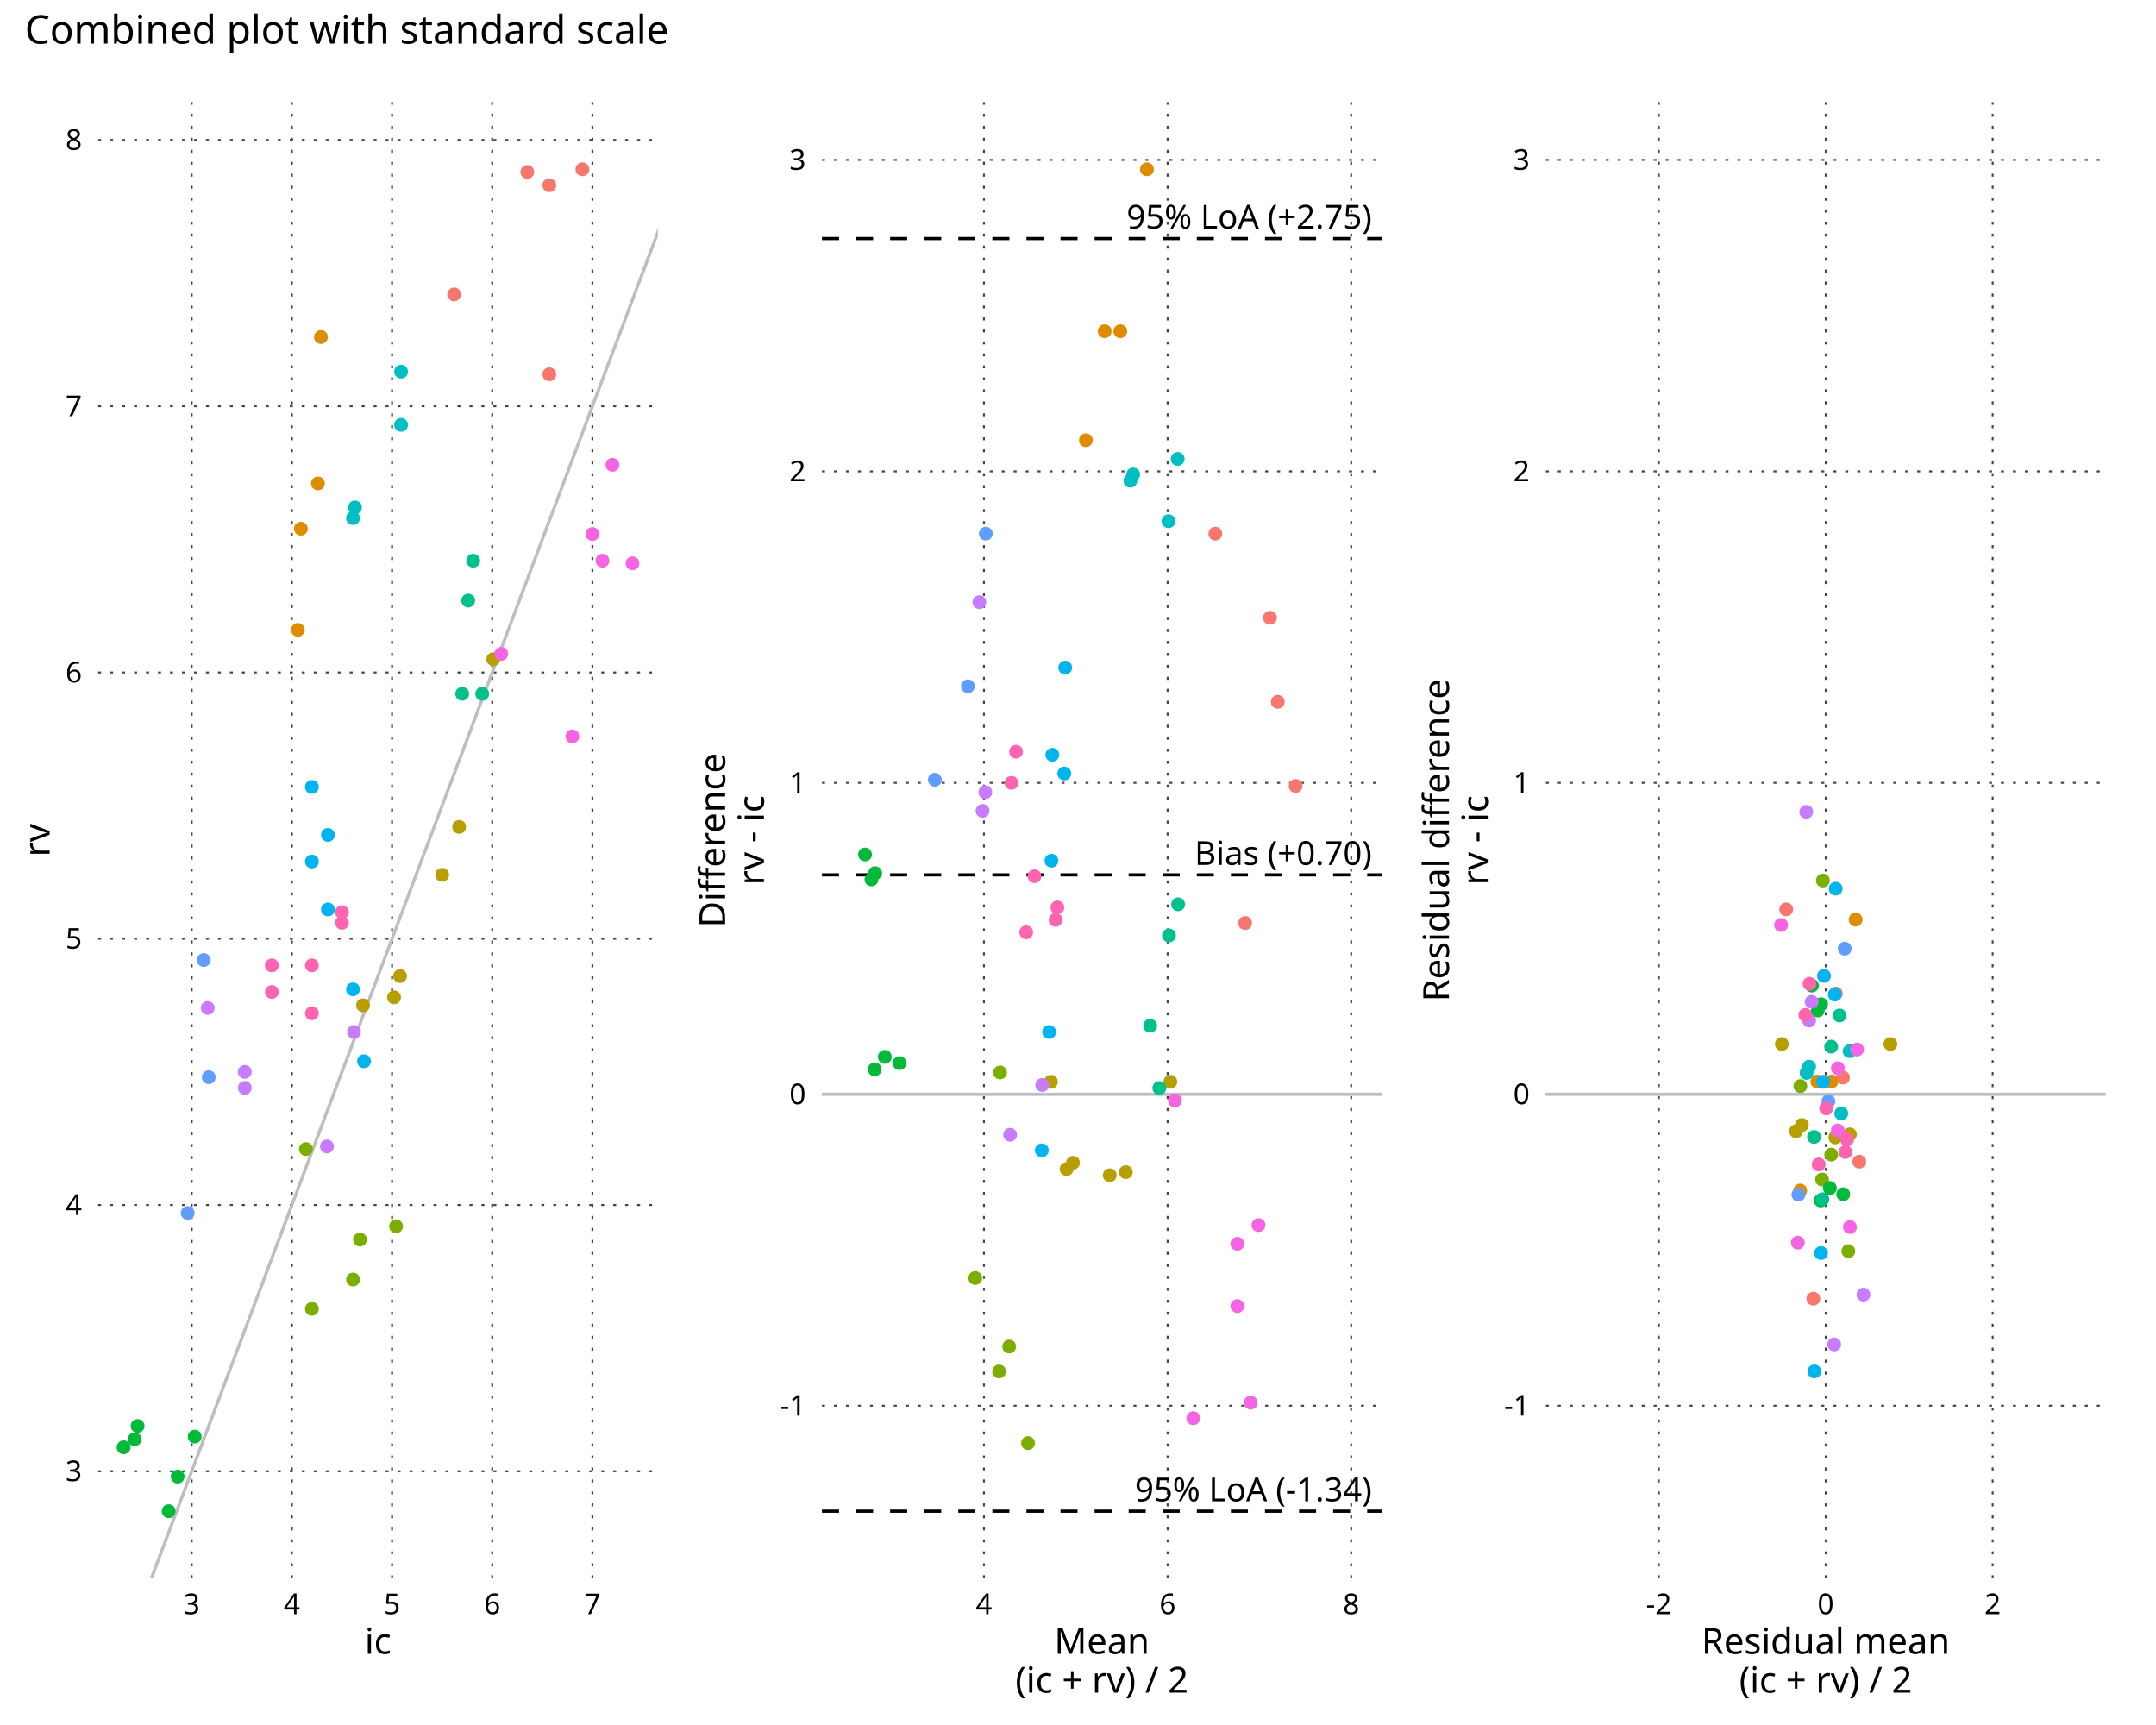
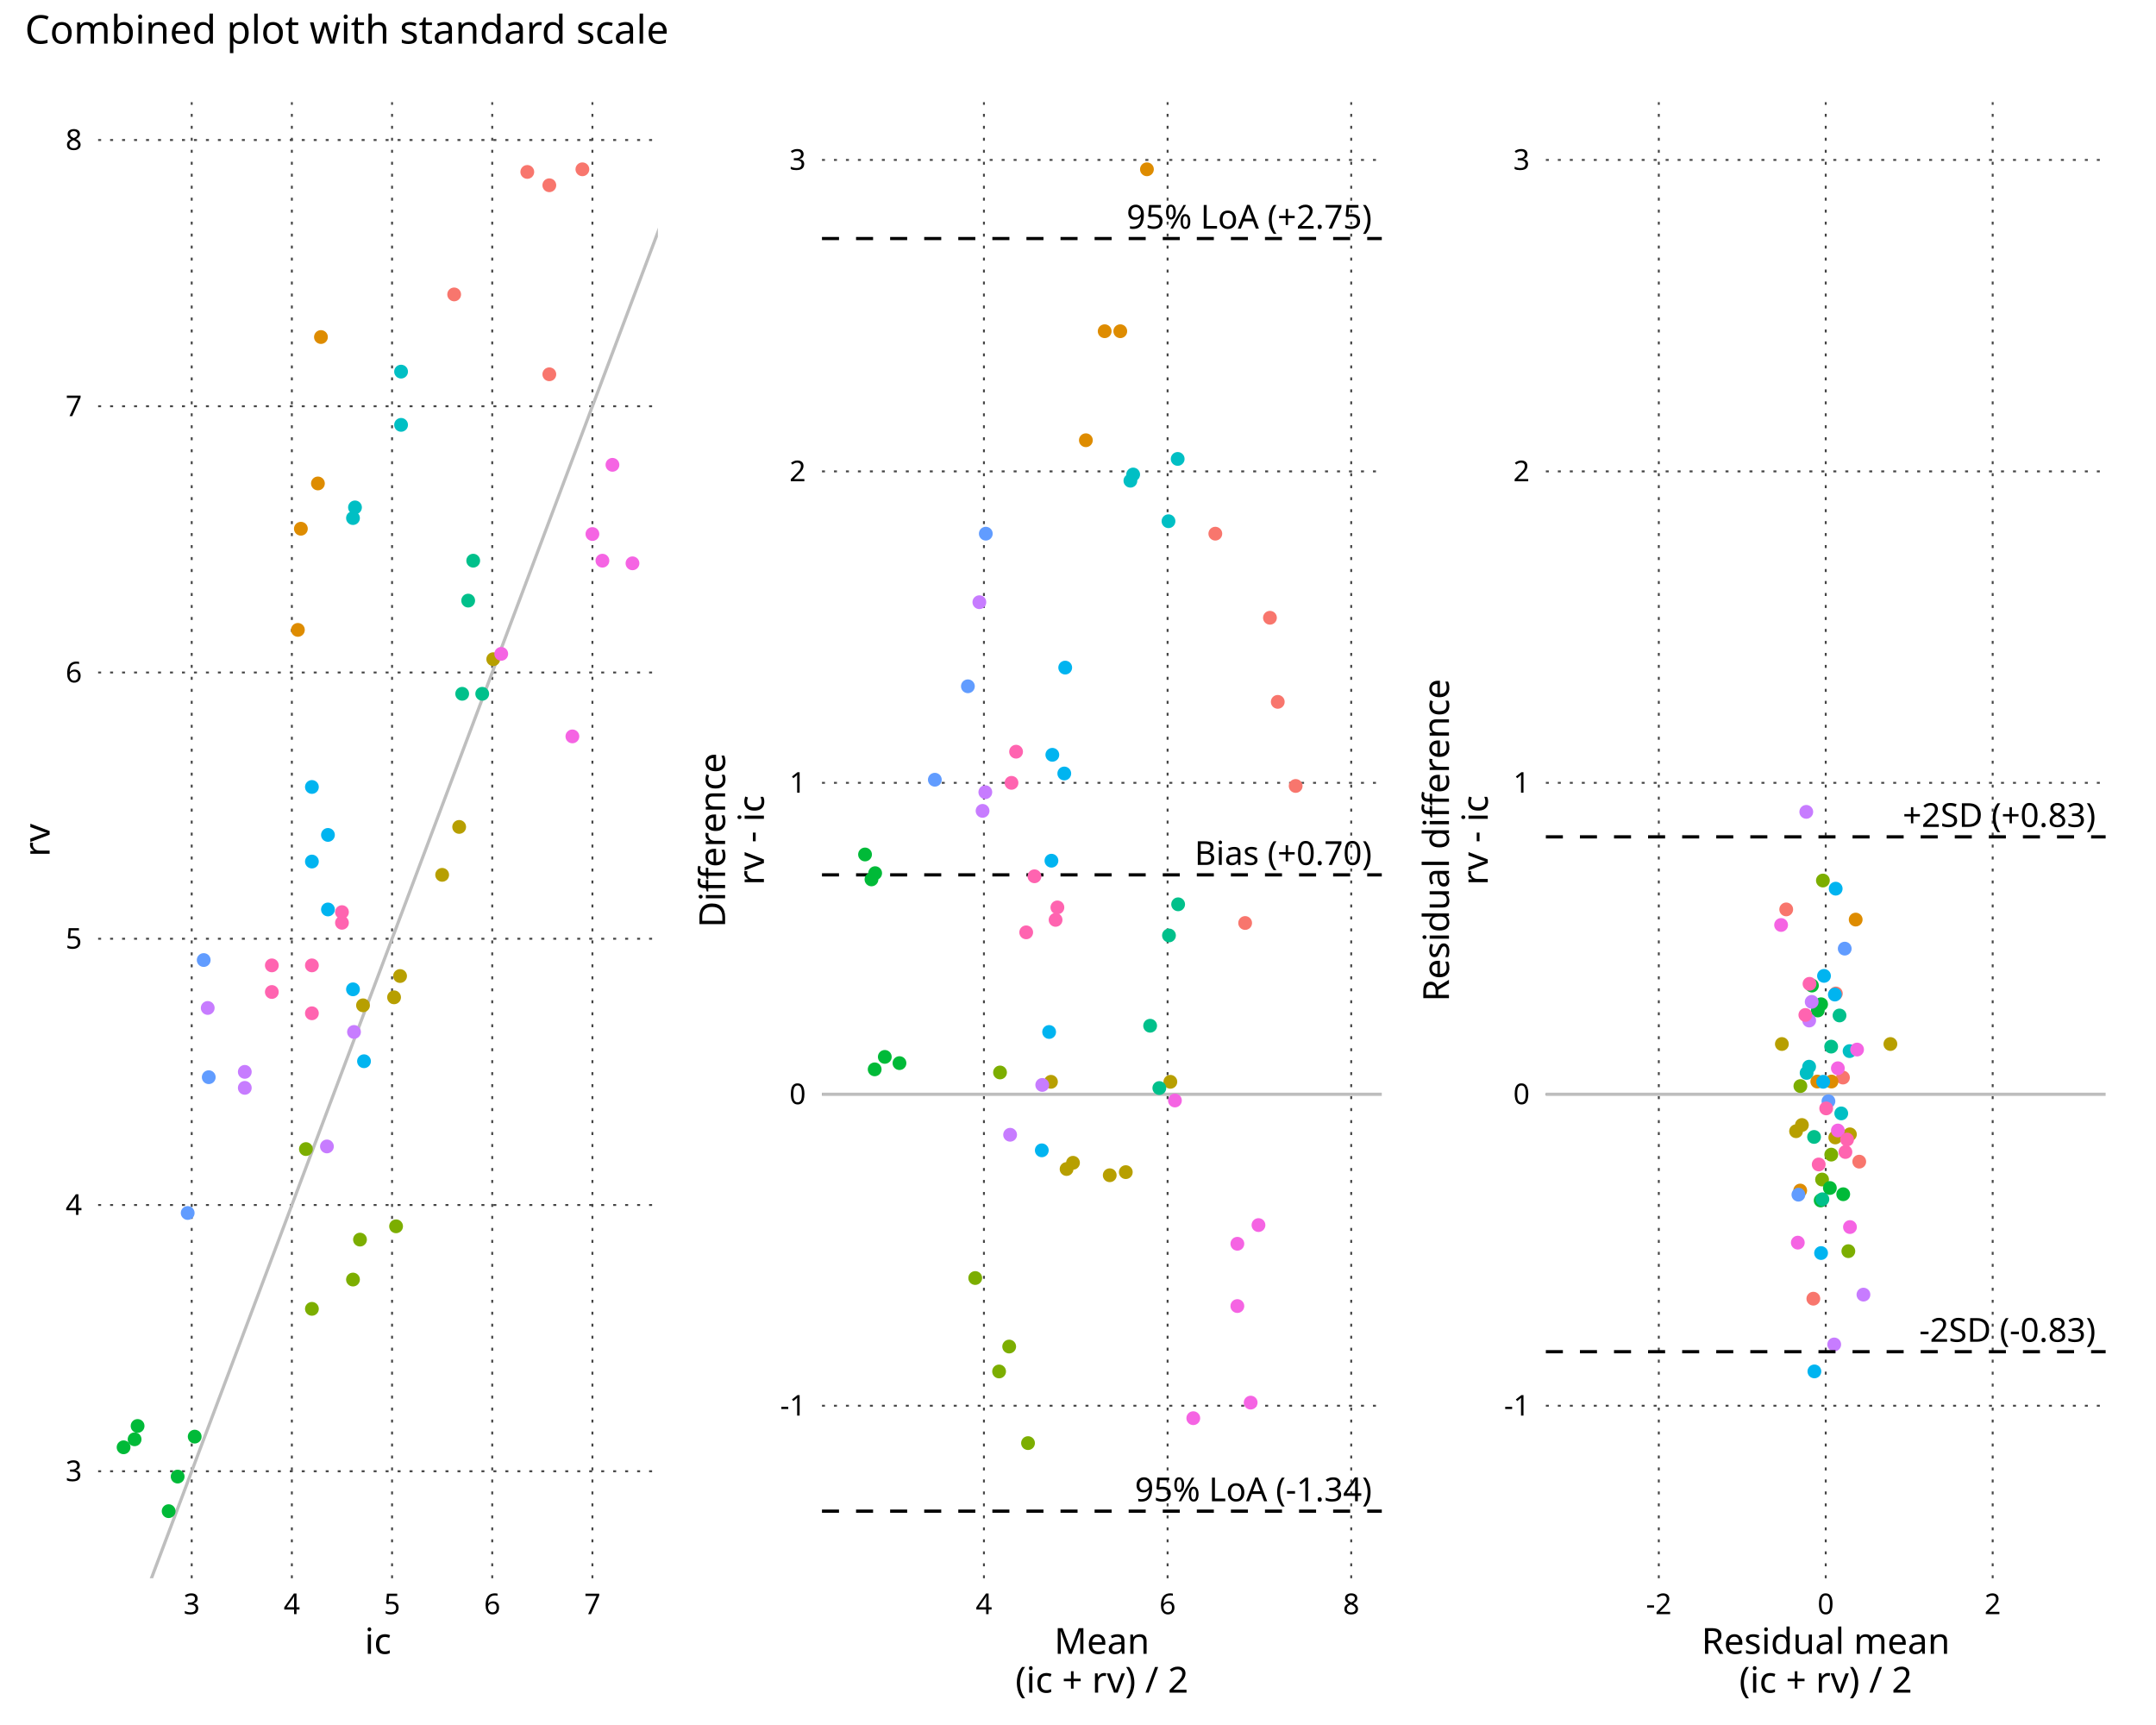
<svg xmlns="http://www.w3.org/2000/svg" class="svglite" data-engine-version="2.0" width="720.00pt" height="576.00pt" viewBox="0 0 720.00 576.00">
  <defs>
    <style type="text/css">
    .svglite line, .svglite polyline, .svglite polygon, .svglite path, .svglite rect, .svglite circle {
      fill: none;
      stroke: #000000;
      stroke-linecap: round;
      stroke-linejoin: round;
      stroke-miterlimit: 10.00;
    }
  </style>
  </defs>
  <rect width="100%" height="100%" style="stroke: none; fill: #FFFFFF;" />
  <defs>
    <clipPath id="cpMC4wMHw3MjAuMDB8MC4wMHw1NzYuMDA=">
      <rect x="0.00" y="0.00" width="720.00" height="576.00" />
    </clipPath>
  </defs>
  <g clip-path="url(#cpMC4wMHw3MjAuMDB8MC4wMHw1NzYuMDA=)">
    <rect x="0.00" y="0.00" width="720.00" height="576.00" style="stroke-width: 1.07; stroke: #FFFFFF; fill: #FFFFFF;" />
  </g>
  <defs>
    <clipPath id="cpMzIuNzd8NzAzLjE4fDM0LjEyfDUyNy4wMQ==">
      <rect x="32.77" y="34.12" width="670.41" height="492.89" />
    </clipPath>
  </defs>
  <g clip-path="url(#cpMzIuNzd8NzAzLjE4fDM0LjEyfDUyNy4wMQ==)">
</g>
  <g clip-path="url(#cpMC4wMHw3MjAuMDB8MC4wMHw1NzYuMDA=)">
</g>
  <defs>
    <clipPath id="cpNS40OHwyMzEuMDZ8MjIuNzh8NTcwLjUy">
      <rect x="5.48" y="22.78" width="225.58" height="547.74" />
    </clipPath>
  </defs>
  <g clip-path="url(#cpNS40OHwyMzEuMDZ8MjIuNzh8NTcwLjUy)">
</g>
  <g clip-path="url(#cpMC4wMHw3MjAuMDB8MC4wMHw1NzYuMDA=)">
</g>
  <defs>
    <clipPath id="cpMjMxLjA2fDQ3Mi43OXwyMi43OHw1NzAuNTI=">
      <rect x="231.06" y="22.78" width="241.73" height="547.74" />
    </clipPath>
  </defs>
  <g clip-path="url(#cpMjMxLjA2fDQ3Mi43OXwyMi43OHw1NzAuNTI=)">
</g>
  <g clip-path="url(#cpMC4wMHw3MjAuMDB8MC4wMHw1NzYuMDA=)">
</g>
  <defs>
    <clipPath id="cpNDcyLjc5fDcxNC41MnwyMi43OHw1NzAuNTI=">
      <rect x="472.79" y="22.78" width="241.73" height="547.74" />
    </clipPath>
  </defs>
  <g clip-path="url(#cpNDcyLjc5fDcxNC41MnwyMi43OHw1NzAuNTI=)">
</g>
  <g clip-path="url(#cpMC4wMHw3MjAuMDB8MC4wMHw1NzYuMDA=)">
</g>
  <defs>
    <clipPath id="cpMzIuNzd8MjE5LjcyfDM0LjEyfDUyNy4wMQ==">
      <rect x="32.77" y="34.12" width="186.94" height="492.89" />
    </clipPath>
  </defs>
  <g clip-path="url(#cpMzIuNzd8MjE5LjcyfDM0LjEyfDUyNy4wMQ==)">
    <polyline points="32.77,491.27 219.72,491.27 " style="stroke-width: 0.64; stroke: #454545; stroke-dasharray: 1.00,3.00; stroke-linecap: butt;" />
    <polyline points="32.77,402.36 219.72,402.36 " style="stroke-width: 0.64; stroke: #454545; stroke-dasharray: 1.00,3.00; stroke-linecap: butt;" />
    <polyline points="32.77,313.46 219.72,313.46 " style="stroke-width: 0.64; stroke: #454545; stroke-dasharray: 1.00,3.00; stroke-linecap: butt;" />
    <polyline points="32.77,224.56 219.72,224.56 " style="stroke-width: 0.64; stroke: #454545; stroke-dasharray: 1.00,3.00; stroke-linecap: butt;" />
    <polyline points="32.77,135.65 219.72,135.65 " style="stroke-width: 0.64; stroke: #454545; stroke-dasharray: 1.00,3.00; stroke-linecap: butt;" />
    <polyline points="32.77,46.75 219.72,46.75 " style="stroke-width: 0.64; stroke: #454545; stroke-dasharray: 1.00,3.00; stroke-linecap: butt;" />
    <polyline points="64.02,527.01 64.02,34.12 " style="stroke-width: 0.64; stroke: #454545; stroke-dasharray: 1.00,3.00; stroke-linecap: butt;" />
    <polyline points="97.47,527.01 97.47,34.12 " style="stroke-width: 0.64; stroke: #454545; stroke-dasharray: 1.00,3.00; stroke-linecap: butt;" />
    <polyline points="130.93,527.01 130.93,34.12 " style="stroke-width: 0.64; stroke: #454545; stroke-dasharray: 1.00,3.00; stroke-linecap: butt;" />
    <polyline points="164.38,527.01 164.38,34.12 " style="stroke-width: 0.64; stroke: #454545; stroke-dasharray: 1.00,3.00; stroke-linecap: butt;" />
    <polyline points="197.84,527.01 197.84,34.12 " style="stroke-width: 0.64; stroke: #454545; stroke-dasharray: 1.00,3.00; stroke-linecap: butt;" />
    <line x1="-154.17" y1="1071.10" x2="406.66" y2="-419.29" style="stroke-width: 1.07; stroke: #BEBEBE; stroke-linecap: butt;" />
    <circle cx="183.45" cy="61.86" r="1.95" style="stroke-width: 0.71; stroke: #F8766D; fill: #F8766D;" />
    <circle cx="151.67" cy="98.31" r="1.95" style="stroke-width: 0.71; stroke: #F8766D; fill: #F8766D;" />
    <circle cx="194.49" cy="56.53" r="1.95" style="stroke-width: 0.71; stroke: #F8766D; fill: #F8766D;" />
    <circle cx="183.45" cy="124.98" r="1.95" style="stroke-width: 0.71; stroke: #F8766D; fill: #F8766D;" />
    <circle cx="176.09" cy="57.41" r="1.95" style="stroke-width: 0.71; stroke: #F8766D; fill: #F8766D;" />
    <circle cx="99.48" cy="210.33" r="1.95" style="stroke-width: 0.71; stroke: #DE8C00; fill: #DE8C00;" />
    <circle cx="107.18" cy="112.54" r="1.95" style="stroke-width: 0.71; stroke: #DE8C00; fill: #DE8C00;" />
    <circle cx="106.17" cy="161.43" r="1.95" style="stroke-width: 0.71; stroke: #DE8C00; fill: #DE8C00;" />
    <circle cx="100.48" cy="176.55" r="1.95" style="stroke-width: 0.71; stroke: #DE8C00; fill: #DE8C00;" />
    <circle cx="121.23" cy="335.69" r="1.95" style="stroke-width: 0.71; stroke: #B79F00; fill: #B79F00;" />
    <circle cx="147.66" cy="292.12" r="1.95" style="stroke-width: 0.71; stroke: #B79F00; fill: #B79F00;" />
    <circle cx="133.60" cy="325.91" r="1.95" style="stroke-width: 0.71; stroke: #B79F00; fill: #B79F00;" />
    <circle cx="131.60" cy="333.02" r="1.95" style="stroke-width: 0.71; stroke: #B79F00; fill: #B79F00;" />
    <circle cx="164.72" cy="220.11" r="1.95" style="stroke-width: 0.71; stroke: #B79F00; fill: #B79F00;" />
    <circle cx="153.34" cy="276.12" r="1.95" style="stroke-width: 0.71; stroke: #B79F00; fill: #B79F00;" />
    <circle cx="102.16" cy="383.69" r="1.95" style="stroke-width: 0.71; stroke: #7CAE00; fill: #7CAE00;" />
    <circle cx="104.16" cy="437.04" r="1.95" style="stroke-width: 0.71; stroke: #7CAE00; fill: #7CAE00;" />
    <circle cx="117.88" cy="427.26" r="1.95" style="stroke-width: 0.71; stroke: #7CAE00; fill: #7CAE00;" />
    <circle cx="120.22" cy="413.92" r="1.95" style="stroke-width: 0.71; stroke: #7CAE00; fill: #7CAE00;" />
    <circle cx="132.27" cy="409.48" r="1.95" style="stroke-width: 0.71; stroke: #7CAE00; fill: #7CAE00;" />
    <circle cx="65.02" cy="479.71" r="1.95" style="stroke-width: 0.71; stroke: #00BA38; fill: #00BA38;" />
    <circle cx="59.33" cy="493.05" r="1.95" style="stroke-width: 0.71; stroke: #00BA38; fill: #00BA38;" />
    <circle cx="56.32" cy="504.60" r="1.95" style="stroke-width: 0.71; stroke: #00BA38; fill: #00BA38;" />
    <circle cx="45.95" cy="476.15" r="1.95" style="stroke-width: 0.71; stroke: #00BA38; fill: #00BA38;" />
    <circle cx="41.27" cy="483.27" r="1.95" style="stroke-width: 0.71; stroke: #00BA38; fill: #00BA38;" />
    <circle cx="44.95" cy="480.60" r="1.95" style="stroke-width: 0.71; stroke: #00BA38; fill: #00BA38;" />
    <circle cx="161.04" cy="231.67" r="1.95" style="stroke-width: 0.71; stroke: #00C08B; fill: #00C08B;" />
    <circle cx="158.03" cy="187.22" r="1.95" style="stroke-width: 0.71; stroke: #00C08B; fill: #00C08B;" />
    <circle cx="154.35" cy="231.67" r="1.95" style="stroke-width: 0.71; stroke: #00C08B; fill: #00C08B;" />
    <circle cx="156.35" cy="200.55" r="1.95" style="stroke-width: 0.71; stroke: #00C08B; fill: #00C08B;" />
    <circle cx="133.94" cy="124.09" r="1.95" style="stroke-width: 0.71; stroke: #00BFC4; fill: #00BFC4;" />
    <circle cx="118.55" cy="169.43" r="1.95" style="stroke-width: 0.71; stroke: #00BFC4; fill: #00BFC4;" />
    <circle cx="117.88" cy="172.99" r="1.95" style="stroke-width: 0.71; stroke: #00BFC4; fill: #00BFC4;" />
    <circle cx="133.94" cy="141.87" r="1.95" style="stroke-width: 0.71; stroke: #00BFC4; fill: #00BFC4;" />
    <circle cx="121.56" cy="354.36" r="1.95" style="stroke-width: 0.71; stroke: #00B4F0; fill: #00B4F0;" />
    <circle cx="117.88" cy="330.35" r="1.95" style="stroke-width: 0.71; stroke: #00B4F0; fill: #00B4F0;" />
    <circle cx="109.52" cy="303.68" r="1.95" style="stroke-width: 0.71; stroke: #00B4F0; fill: #00B4F0;" />
    <circle cx="104.16" cy="287.68" r="1.95" style="stroke-width: 0.71; stroke: #00B4F0; fill: #00B4F0;" />
    <circle cx="109.52" cy="278.79" r="1.95" style="stroke-width: 0.71; stroke: #00B4F0; fill: #00B4F0;" />
    <circle cx="104.16" cy="262.78" r="1.95" style="stroke-width: 0.71; stroke: #00B4F0; fill: #00B4F0;" />
    <circle cx="69.71" cy="359.69" r="1.95" style="stroke-width: 0.71; stroke: #619CFF; fill: #619CFF;" />
    <circle cx="68.03" cy="320.57" r="1.95" style="stroke-width: 0.71; stroke: #619CFF; fill: #619CFF;" />
    <circle cx="62.68" cy="405.03" r="1.95" style="stroke-width: 0.71; stroke: #619CFF; fill: #619CFF;" />
    <circle cx="109.18" cy="382.81" r="1.95" style="stroke-width: 0.71; stroke: #C77CFF; fill: #C77CFF;" />
    <circle cx="118.22" cy="344.58" r="1.95" style="stroke-width: 0.71; stroke: #C77CFF; fill: #C77CFF;" />
    <circle cx="69.37" cy="336.57" r="1.95" style="stroke-width: 0.71; stroke: #C77CFF; fill: #C77CFF;" />
    <circle cx="81.75" cy="363.25" r="1.95" style="stroke-width: 0.71; stroke: #C77CFF; fill: #C77CFF;" />
    <circle cx="81.75" cy="357.91" r="1.95" style="stroke-width: 0.71; stroke: #C77CFF; fill: #C77CFF;" />
    <circle cx="204.53" cy="155.21" r="1.95" style="stroke-width: 0.71; stroke: #F564E3; fill: #F564E3;" />
    <circle cx="167.39" cy="218.33" r="1.95" style="stroke-width: 0.71; stroke: #F564E3; fill: #F564E3;" />
    <circle cx="197.84" cy="178.32" r="1.95" style="stroke-width: 0.71; stroke: #F564E3; fill: #F564E3;" />
    <circle cx="201.18" cy="187.22" r="1.95" style="stroke-width: 0.71; stroke: #F564E3; fill: #F564E3;" />
    <circle cx="211.22" cy="188.10" r="1.95" style="stroke-width: 0.71; stroke: #F564E3; fill: #F564E3;" />
    <circle cx="191.15" cy="245.89" r="1.95" style="stroke-width: 0.71; stroke: #F564E3; fill: #F564E3;" />
    <circle cx="114.20" cy="308.13" r="1.95" style="stroke-width: 0.71; stroke: #FF64B0; fill: #FF64B0;" />
    <circle cx="104.16" cy="338.35" r="1.95" style="stroke-width: 0.71; stroke: #FF64B0; fill: #FF64B0;" />
    <circle cx="90.78" cy="322.35" r="1.95" style="stroke-width: 0.71; stroke: #FF64B0; fill: #FF64B0;" />
    <circle cx="90.78" cy="331.24" r="1.95" style="stroke-width: 0.71; stroke: #FF64B0; fill: #FF64B0;" />
    <circle cx="104.16" cy="322.35" r="1.95" style="stroke-width: 0.71; stroke: #FF64B0; fill: #FF64B0;" />
    <circle cx="114.20" cy="304.57" r="1.95" style="stroke-width: 0.71; stroke: #FF64B0; fill: #FF64B0;" />
  </g>
  <g clip-path="url(#cpMC4wMHw3MjAuMDB8MC4wMHw1NzYuMDA=)">
    <text x="27.39" y="494.57" text-anchor="end" style="font-size: 9.60px; font-family: sans;" textLength="5.34px" lengthAdjust="spacingAndGlyphs">3</text>
    <text x="27.39" y="405.67" text-anchor="end" style="font-size: 9.60px; font-family: sans;" textLength="5.34px" lengthAdjust="spacingAndGlyphs">4</text>
    <text x="27.39" y="316.76" text-anchor="end" style="font-size: 9.60px; font-family: sans;" textLength="5.34px" lengthAdjust="spacingAndGlyphs">5</text>
    <text x="27.39" y="227.86" text-anchor="end" style="font-size: 9.60px; font-family: sans;" textLength="5.34px" lengthAdjust="spacingAndGlyphs">6</text>
    <text x="27.39" y="138.95" text-anchor="end" style="font-size: 9.60px; font-family: sans;" textLength="5.34px" lengthAdjust="spacingAndGlyphs">7</text>
    <text x="27.39" y="50.05" text-anchor="end" style="font-size: 9.60px; font-family: sans;" textLength="5.34px" lengthAdjust="spacingAndGlyphs">8</text>
    <text x="64.02" y="538.99" text-anchor="middle" style="font-size: 9.60px; font-family: sans;" textLength="5.34px" lengthAdjust="spacingAndGlyphs">3</text>
    <text x="97.47" y="538.99" text-anchor="middle" style="font-size: 9.60px; font-family: sans;" textLength="5.34px" lengthAdjust="spacingAndGlyphs">4</text>
    <text x="130.93" y="538.99" text-anchor="middle" style="font-size: 9.60px; font-family: sans;" textLength="5.34px" lengthAdjust="spacingAndGlyphs">5</text>
    <text x="164.38" y="538.99" text-anchor="middle" style="font-size: 9.60px; font-family: sans;" textLength="5.34px" lengthAdjust="spacingAndGlyphs">6</text>
    <text x="197.84" y="538.99" text-anchor="middle" style="font-size: 9.60px; font-family: sans;" textLength="5.34px" lengthAdjust="spacingAndGlyphs">7</text>
    <text x="126.24" y="552.23" text-anchor="middle" style="font-size: 12.00px; font-family: sans;" textLength="8.67px" lengthAdjust="spacingAndGlyphs">ic</text>
    <text transform="translate(16.57,280.57) rotate(-90)" text-anchor="middle" style="font-size: 12.00px; font-family: sans;" textLength="10.00px" lengthAdjust="spacingAndGlyphs">rv</text>
    <polyline points="274.50,469.39 461.45,469.39 " style="stroke-width: 0.64; stroke: #454545; stroke-dasharray: 1.00,3.00; stroke-linecap: butt;" />
    <polyline points="274.50,365.39 461.45,365.39 " style="stroke-width: 0.64; stroke: #454545; stroke-dasharray: 1.00,3.00; stroke-linecap: butt;" />
    <polyline points="274.50,261.40 461.45,261.40 " style="stroke-width: 0.64; stroke: #454545; stroke-dasharray: 1.00,3.00; stroke-linecap: butt;" />
    <polyline points="274.50,157.40 461.45,157.40 " style="stroke-width: 0.64; stroke: #454545; stroke-dasharray: 1.00,3.00; stroke-linecap: butt;" />
    <polyline points="274.50,53.41 461.45,53.41 " style="stroke-width: 0.64; stroke: #454545; stroke-dasharray: 1.00,3.00; stroke-linecap: butt;" />
    <polyline points="328.59,527.01 328.59,34.12 " style="stroke-width: 0.64; stroke: #454545; stroke-dasharray: 1.00,3.00; stroke-linecap: butt;" />
    <polyline points="389.92,527.01 389.92,34.12 " style="stroke-width: 0.64; stroke: #454545; stroke-dasharray: 1.00,3.00; stroke-linecap: butt;" />
    <polyline points="451.24,527.01 451.24,34.12 " style="stroke-width: 0.64; stroke: #454545; stroke-dasharray: 1.00,3.00; stroke-linecap: butt;" />
    <line x1="274.50" y1="365.39" x2="461.45" y2="365.39" style="stroke-width: 1.07; stroke: #BEBEBE; stroke-linecap: butt;" />
    <line x1="274.50" y1="292.13" x2="461.45" y2="292.13" style="stroke-width: 1.07; stroke-dasharray: 5.69,5.69; stroke-linecap: butt;" />
    <line x1="274.50" y1="504.60" x2="461.45" y2="504.60" style="stroke-width: 1.07; stroke-dasharray: 5.69,5.69; stroke-linecap: butt;" />
    <line x1="274.50" y1="79.65" x2="461.45" y2="79.65" style="stroke-width: 1.07; stroke-dasharray: 5.69,5.69; stroke-linecap: butt;" />
    <polygon points="396.97,292.13 459.46,292.13 459.38,292.12 459.70,292.11 460.02,292.05 460.31,291.93 460.59,291.77 460.84,291.57 461.05,291.33 461.22,291.06 461.35,290.77 461.42,290.46 461.45,290.14 461.45,290.14 461.45,279.89 461.45,279.89 461.42,279.57 461.35,279.26 461.22,278.97 461.05,278.70 460.84,278.46 460.59,278.26 460.31,278.10 460.02,277.98 459.70,277.92 459.46,277.90 396.97,277.90 397.21,277.92 396.89,277.91 396.58,277.94 396.27,278.03 395.98,278.17 395.72,278.35 395.49,278.57 395.29,278.83 395.15,279.11 395.04,279.42 394.99,279.73 394.99,279.89 394.99,290.14 394.99,289.98 394.99,290.30 395.04,290.61 395.15,290.92 395.29,291.20 395.49,291.46 395.72,291.68 395.98,291.86 396.27,292.00 396.58,292.09 396.89,292.12 " style="stroke-width: nan; stroke: none; fill: none;" />
    <text x="458.14" y="288.81" text-anchor="end" style="font-size: 11.04px; font-family: sans;" textLength="59.84px" lengthAdjust="spacingAndGlyphs">Bias (+0.70)</text>
    <polygon points="376.42,504.60 459.46,504.60 459.38,504.60 459.70,504.59 460.02,504.53 460.31,504.41 460.59,504.25 460.84,504.05 461.05,503.81 461.22,503.54 461.35,503.25 461.42,502.94 461.45,502.62 461.45,502.62 461.45,492.37 461.45,492.37 461.42,492.05 461.35,491.74 461.22,491.45 461.05,491.18 460.84,490.94 460.59,490.73 460.31,490.57 460.02,490.46 459.70,490.40 459.46,490.38 376.42,490.38 376.66,490.40 376.34,490.38 376.02,490.42 375.71,490.51 375.43,490.65 375.16,490.83 374.93,491.05 374.74,491.31 374.59,491.59 374.49,491.89 374.44,492.21 374.43,492.37 374.43,502.62 374.44,502.46 374.44,502.78 374.49,503.09 374.59,503.40 374.74,503.68 374.93,503.93 375.16,504.16 375.43,504.34 375.71,504.47 376.02,504.56 376.34,504.60 " style="stroke-width: nan; stroke: none; fill: none;" />
    <text x="458.14" y="501.29" text-anchor="end" style="font-size: 11.04px; font-family: sans;" textLength="80.39px" lengthAdjust="spacingAndGlyphs">95% LoA (-1.34)</text>
    <polygon points="373.64,79.65 459.46,79.65 459.38,79.65 459.70,79.63 460.02,79.57 460.31,79.46 460.59,79.30 460.84,79.09 461.05,78.85 461.22,78.58 461.35,78.29 461.42,77.98 461.45,77.66 461.45,77.66 461.45,67.41 461.45,67.41 461.42,67.09 461.35,66.78 461.22,66.49 461.05,66.22 460.84,65.98 460.59,65.78 460.31,65.62 460.02,65.51 459.70,65.44 459.46,65.43 373.64,65.43 373.88,65.44 373.56,65.43 373.25,65.47 372.94,65.56 372.65,65.69 372.39,65.87 372.16,66.10 371.96,66.35 371.82,66.63 371.71,66.94 371.66,67.25 371.66,67.41 371.66,77.66 371.66,77.50 371.66,77.82 371.71,78.14 371.82,78.44 371.96,78.72 372.16,78.98 372.39,79.20 372.65,79.38 372.94,79.52 373.25,79.61 373.56,79.65 " style="stroke-width: nan; stroke: none; fill: none;" />
    <text x="458.14" y="76.34" text-anchor="end" style="font-size: 11.04px; font-family: sans;" textLength="83.17px" lengthAdjust="spacingAndGlyphs">95% LoA (+2.75)</text>
    <circle cx="426.71" cy="234.36" r="1.95" style="stroke-width: 0.71; stroke: #F8766D; fill: #F8766D;" />
    <circle cx="405.86" cy="178.20" r="1.95" style="stroke-width: 0.71; stroke: #F8766D; fill: #F8766D;" />
    <circle cx="432.69" cy="262.44" r="1.95" style="stroke-width: 0.71; stroke: #F8766D; fill: #F8766D;" />
    <circle cx="415.82" cy="308.20" r="1.95" style="stroke-width: 0.71; stroke: #F8766D; fill: #F8766D;" />
    <circle cx="424.10" cy="206.28" r="1.95" style="stroke-width: 0.71; stroke: #F8766D; fill: #F8766D;" />
    <circle cx="362.63" cy="147.00" r="1.95" style="stroke-width: 0.71; stroke: #DE8C00; fill: #DE8C00;" />
    <circle cx="383.02" cy="56.53" r="1.95" style="stroke-width: 0.71; stroke: #DE8C00; fill: #DE8C00;" />
    <circle cx="374.12" cy="110.60" r="1.95" style="stroke-width: 0.71; stroke: #DE8C00; fill: #DE8C00;" />
    <circle cx="368.91" cy="110.60" r="1.95" style="stroke-width: 0.71; stroke: #DE8C00; fill: #DE8C00;" />
    <circle cx="350.97" cy="361.23" r="1.95" style="stroke-width: 0.71; stroke: #B79F00; fill: #B79F00;" />
    <circle cx="370.60" cy="392.43" r="1.95" style="stroke-width: 0.71; stroke: #B79F00; fill: #B79F00;" />
    <circle cx="358.33" cy="388.27" r="1.95" style="stroke-width: 0.71; stroke: #B79F00; fill: #B79F00;" />
    <circle cx="356.19" cy="390.35" r="1.95" style="stroke-width: 0.71; stroke: #B79F00; fill: #B79F00;" />
    <circle cx="390.84" cy="361.23" r="1.95" style="stroke-width: 0.71; stroke: #B79F00; fill: #B79F00;" />
    <circle cx="375.96" cy="391.39" r="1.95" style="stroke-width: 0.71; stroke: #B79F00; fill: #B79F00;" />
    <circle cx="333.96" cy="358.11" r="1.95" style="stroke-width: 0.71; stroke: #7CAE00; fill: #7CAE00;" />
    <circle cx="325.68" cy="426.75" r="1.95" style="stroke-width: 0.71; stroke: #7CAE00; fill: #7CAE00;" />
    <circle cx="333.65" cy="457.95" r="1.95" style="stroke-width: 0.71; stroke: #7CAE00; fill: #7CAE00;" />
    <circle cx="337.02" cy="449.63" r="1.95" style="stroke-width: 0.71; stroke: #7CAE00; fill: #7CAE00;" />
    <circle cx="343.31" cy="481.87" r="1.95" style="stroke-width: 0.71; stroke: #7CAE00; fill: #7CAE00;" />
    <circle cx="300.38" cy="354.99" r="1.95" style="stroke-width: 0.71; stroke: #00BA38; fill: #00BA38;" />
    <circle cx="295.48" cy="352.91" r="1.95" style="stroke-width: 0.71; stroke: #00BA38; fill: #00BA38;" />
    <circle cx="292.10" cy="357.07" r="1.95" style="stroke-width: 0.71; stroke: #00BA38; fill: #00BA38;" />
    <circle cx="292.26" cy="291.56" r="1.95" style="stroke-width: 0.71; stroke: #00BA38; fill: #00BA38;" />
    <circle cx="288.88" cy="285.32" r="1.95" style="stroke-width: 0.71; stroke: #00BA38; fill: #00BA38;" />
    <circle cx="291.03" cy="293.64" r="1.95" style="stroke-width: 0.71; stroke: #00BA38; fill: #00BA38;" />
    <circle cx="387.16" cy="363.31" r="1.95" style="stroke-width: 0.71; stroke: #00C08B; fill: #00C08B;" />
    <circle cx="393.44" cy="301.96" r="1.95" style="stroke-width: 0.71; stroke: #00C08B; fill: #00C08B;" />
    <circle cx="384.09" cy="342.51" r="1.95" style="stroke-width: 0.71; stroke: #00C08B; fill: #00C08B;" />
    <circle cx="390.38" cy="312.36" r="1.95" style="stroke-width: 0.71; stroke: #00C08B; fill: #00C08B;" />
    <circle cx="393.29" cy="153.24" r="1.95" style="stroke-width: 0.71; stroke: #00BFC4; fill: #00BFC4;" />
    <circle cx="378.42" cy="158.44" r="1.95" style="stroke-width: 0.71; stroke: #00BFC4; fill: #00BFC4;" />
    <circle cx="377.50" cy="160.52" r="1.95" style="stroke-width: 0.71; stroke: #00BFC4; fill: #00BFC4;" />
    <circle cx="390.22" cy="174.04" r="1.95" style="stroke-width: 0.71; stroke: #00BFC4; fill: #00BFC4;" />
    <circle cx="347.91" cy="384.11" r="1.95" style="stroke-width: 0.71; stroke: #00B4F0; fill: #00B4F0;" />
    <circle cx="350.36" cy="344.59" r="1.95" style="stroke-width: 0.71; stroke: #00B4F0; fill: #00B4F0;" />
    <circle cx="351.13" cy="287.40" r="1.95" style="stroke-width: 0.71; stroke: #00B4F0; fill: #00B4F0;" />
    <circle cx="351.43" cy="252.04" r="1.95" style="stroke-width: 0.71; stroke: #00B4F0; fill: #00B4F0;" />
    <circle cx="355.42" cy="258.28" r="1.95" style="stroke-width: 0.71; stroke: #00B4F0; fill: #00B4F0;" />
    <circle cx="355.73" cy="222.92" r="1.95" style="stroke-width: 0.71; stroke: #00B4F0; fill: #00B4F0;" />
    <circle cx="323.23" cy="229.16" r="1.95" style="stroke-width: 0.71; stroke: #619CFF; fill: #619CFF;" />
    <circle cx="329.21" cy="178.20" r="1.95" style="stroke-width: 0.71; stroke: #619CFF; fill: #619CFF;" />
    <circle cx="312.19" cy="260.36" r="1.95" style="stroke-width: 0.71; stroke: #619CFF; fill: #619CFF;" />
    <circle cx="337.33" cy="378.91" r="1.95" style="stroke-width: 0.71; stroke: #C77CFF; fill: #C77CFF;" />
    <circle cx="348.06" cy="362.27" r="1.95" style="stroke-width: 0.71; stroke: #C77CFF; fill: #C77CFF;" />
    <circle cx="327.06" cy="201.08" r="1.95" style="stroke-width: 0.71; stroke: #C77CFF; fill: #C77CFF;" />
    <circle cx="328.13" cy="270.76" r="1.95" style="stroke-width: 0.71; stroke: #C77CFF; fill: #C77CFF;" />
    <circle cx="329.05" cy="264.52" r="1.95" style="stroke-width: 0.71; stroke: #C77CFF; fill: #C77CFF;" />
    <circle cx="420.27" cy="409.07" r="1.95" style="stroke-width: 0.71; stroke: #F564E3; fill: #F564E3;" />
    <circle cx="392.37" cy="367.47" r="1.95" style="stroke-width: 0.71; stroke: #F564E3; fill: #F564E3;" />
    <circle cx="413.22" cy="415.31" r="1.95" style="stroke-width: 0.71; stroke: #F564E3; fill: #F564E3;" />
    <circle cx="413.22" cy="436.11" r="1.95" style="stroke-width: 0.71; stroke: #F564E3; fill: #F564E3;" />
    <circle cx="417.66" cy="468.35" r="1.95" style="stroke-width: 0.71; stroke: #F564E3; fill: #F564E3;" />
    <circle cx="398.50" cy="473.55" r="1.95" style="stroke-width: 0.71; stroke: #F564E3; fill: #F564E3;" />
    <circle cx="352.51" cy="307.16" r="1.95" style="stroke-width: 0.71; stroke: #FF64B0; fill: #FF64B0;" />
    <circle cx="342.70" cy="311.32" r="1.95" style="stroke-width: 0.71; stroke: #FF64B0; fill: #FF64B0;" />
    <circle cx="339.32" cy="251.00" r="1.95" style="stroke-width: 0.71; stroke: #FF64B0; fill: #FF64B0;" />
    <circle cx="337.79" cy="261.40" r="1.95" style="stroke-width: 0.71; stroke: #FF64B0; fill: #FF64B0;" />
    <circle cx="345.46" cy="292.60" r="1.95" style="stroke-width: 0.71; stroke: #FF64B0; fill: #FF64B0;" />
    <circle cx="353.12" cy="303.00" r="1.95" style="stroke-width: 0.71; stroke: #FF64B0; fill: #FF64B0;" />
    <text x="269.12" y="472.69" text-anchor="end" style="font-size: 9.60px; font-family: sans;" textLength="8.54px" lengthAdjust="spacingAndGlyphs">-1</text>
    <text x="269.12" y="368.70" text-anchor="end" style="font-size: 9.60px; font-family: sans;" textLength="5.34px" lengthAdjust="spacingAndGlyphs">0</text>
    <text x="269.12" y="264.70" text-anchor="end" style="font-size: 9.60px; font-family: sans;" textLength="5.34px" lengthAdjust="spacingAndGlyphs">1</text>
    <text x="269.12" y="160.71" text-anchor="end" style="font-size: 9.60px; font-family: sans;" textLength="5.34px" lengthAdjust="spacingAndGlyphs">2</text>
    <text x="269.12" y="56.71" text-anchor="end" style="font-size: 9.60px; font-family: sans;" textLength="5.34px" lengthAdjust="spacingAndGlyphs">3</text>
    <text x="328.59" y="538.99" text-anchor="middle" style="font-size: 9.60px; font-family: sans;" textLength="5.34px" lengthAdjust="spacingAndGlyphs">4</text>
    <text x="389.92" y="538.99" text-anchor="middle" style="font-size: 9.60px; font-family: sans;" textLength="5.34px" lengthAdjust="spacingAndGlyphs">6</text>
    <text x="451.24" y="538.99" text-anchor="middle" style="font-size: 9.60px; font-family: sans;" textLength="5.34px" lengthAdjust="spacingAndGlyphs">8</text>
    <text x="367.98" y="552.23" text-anchor="middle" style="font-size: 12.00px; font-family: sans;" textLength="30.02px" lengthAdjust="spacingAndGlyphs">Mean</text>
    <text x="367.98" y="565.19" text-anchor="middle" style="font-size: 12.00px; font-family: sans;" textLength="57.02px" lengthAdjust="spacingAndGlyphs">(ic + rv) / 2</text>
    <text transform="translate(242.15,280.57) rotate(-90)" text-anchor="middle" style="font-size: 12.00px; font-family: sans;" textLength="54.70px" lengthAdjust="spacingAndGlyphs">Difference</text>
    <text transform="translate(255.11,280.57) rotate(-90)" text-anchor="middle" style="font-size: 12.00px; font-family: sans;" textLength="29.33px" lengthAdjust="spacingAndGlyphs">rv - ic</text>
    <polyline points="516.24,469.39 703.18,469.39 " style="stroke-width: 0.64; stroke: #454545; stroke-dasharray: 1.00,3.00; stroke-linecap: butt;" />
    <polyline points="516.24,365.39 703.18,365.39 " style="stroke-width: 0.64; stroke: #454545; stroke-dasharray: 1.00,3.00; stroke-linecap: butt;" />
    <polyline points="516.24,261.40 703.18,261.40 " style="stroke-width: 0.64; stroke: #454545; stroke-dasharray: 1.00,3.00; stroke-linecap: butt;" />
    <polyline points="516.24,157.40 703.18,157.40 " style="stroke-width: 0.64; stroke: #454545; stroke-dasharray: 1.00,3.00; stroke-linecap: butt;" />
    <polyline points="516.24,53.41 703.18,53.41 " style="stroke-width: 0.64; stroke: #454545; stroke-dasharray: 1.00,3.00; stroke-linecap: butt;" />
    <polyline points="553.96,527.01 553.96,34.12 " style="stroke-width: 0.64; stroke: #454545; stroke-dasharray: 1.00,3.00; stroke-linecap: butt;" />
    <polyline points="609.71,527.01 609.71,34.12 " style="stroke-width: 0.64; stroke: #454545; stroke-dasharray: 1.00,3.00; stroke-linecap: butt;" />
    <polyline points="665.46,527.01 665.46,34.12 " style="stroke-width: 0.64; stroke: #454545; stroke-dasharray: 1.00,3.00; stroke-linecap: butt;" />
    <line x1="516.24" y1="365.39" x2="703.18" y2="365.39" style="stroke-width: 1.07; stroke: #BEBEBE; stroke-linecap: butt;" />
    <circle cx="615.46" cy="359.81" r="1.95" style="stroke-width: 0.71; stroke: #F8766D; fill: #F8766D;" />
    <circle cx="596.51" cy="303.66" r="1.95" style="stroke-width: 0.71; stroke: #F8766D; fill: #F8766D;" />
    <circle cx="620.90" cy="387.89" r="1.95" style="stroke-width: 0.71; stroke: #F8766D; fill: #F8766D;" />
    <circle cx="605.57" cy="433.65" r="1.95" style="stroke-width: 0.71; stroke: #F8766D; fill: #F8766D;" />
    <circle cx="613.09" cy="331.74" r="1.95" style="stroke-width: 0.71; stroke: #F8766D; fill: #F8766D;" />
    <circle cx="601.18" cy="397.54" r="1.95" style="stroke-width: 0.71; stroke: #DE8C00; fill: #DE8C00;" />
    <circle cx="619.71" cy="307.06" r="1.95" style="stroke-width: 0.71; stroke: #DE8C00; fill: #DE8C00;" />
    <circle cx="611.63" cy="361.14" r="1.95" style="stroke-width: 0.71; stroke: #DE8C00; fill: #DE8C00;" />
    <circle cx="606.89" cy="361.14" r="1.95" style="stroke-width: 0.71; stroke: #DE8C00; fill: #DE8C00;" />
    <circle cx="595.06" cy="348.61" r="1.95" style="stroke-width: 0.71; stroke: #B79F00; fill: #B79F00;" />
    <circle cx="612.90" cy="379.81" r="1.95" style="stroke-width: 0.71; stroke: #B79F00; fill: #B79F00;" />
    <circle cx="601.75" cy="375.65" r="1.95" style="stroke-width: 0.71; stroke: #B79F00; fill: #B79F00;" />
    <circle cx="599.80" cy="377.73" r="1.95" style="stroke-width: 0.71; stroke: #B79F00; fill: #B79F00;" />
    <circle cx="631.30" cy="348.61" r="1.95" style="stroke-width: 0.71; stroke: #B79F00; fill: #B79F00;" />
    <circle cx="617.78" cy="378.77" r="1.95" style="stroke-width: 0.71; stroke: #B79F00; fill: #B79F00;" />
    <circle cx="608.76" cy="294.02" r="1.95" style="stroke-width: 0.71; stroke: #7CAE00; fill: #7CAE00;" />
    <circle cx="601.24" cy="362.66" r="1.95" style="stroke-width: 0.71; stroke: #7CAE00; fill: #7CAE00;" />
    <circle cx="608.48" cy="393.86" r="1.95" style="stroke-width: 0.71; stroke: #7CAE00; fill: #7CAE00;" />
    <circle cx="611.55" cy="385.54" r="1.95" style="stroke-width: 0.71; stroke: #7CAE00; fill: #7CAE00;" />
    <circle cx="617.26" cy="417.78" r="1.95" style="stroke-width: 0.71; stroke: #7CAE00; fill: #7CAE00;" />
    <circle cx="615.55" cy="398.77" r="1.95" style="stroke-width: 0.71; stroke: #00BA38; fill: #00BA38;" />
    <circle cx="611.09" cy="396.69" r="1.95" style="stroke-width: 0.71; stroke: #00BA38; fill: #00BA38;" />
    <circle cx="608.02" cy="400.85" r="1.95" style="stroke-width: 0.71; stroke: #00BA38; fill: #00BA38;" />
    <circle cx="608.16" cy="335.33" r="1.95" style="stroke-width: 0.71; stroke: #00BA38; fill: #00BA38;" />
    <circle cx="605.10" cy="329.09" r="1.95" style="stroke-width: 0.71; stroke: #00BA38; fill: #00BA38;" />
    <circle cx="607.05" cy="337.41" r="1.95" style="stroke-width: 0.71; stroke: #00BA38; fill: #00BA38;" />
    <circle cx="608.59" cy="400.44" r="1.95" style="stroke-width: 0.71; stroke: #00C08B; fill: #00C08B;" />
    <circle cx="614.31" cy="339.08" r="1.95" style="stroke-width: 0.71; stroke: #00C08B; fill: #00C08B;" />
    <circle cx="605.81" cy="379.64" r="1.95" style="stroke-width: 0.71; stroke: #00C08B; fill: #00C08B;" />
    <circle cx="611.52" cy="349.48" r="1.95" style="stroke-width: 0.71; stroke: #00C08B; fill: #00C08B;" />
    <circle cx="617.67" cy="350.98" r="1.95" style="stroke-width: 0.71; stroke: #00BFC4; fill: #00BFC4;" />
    <circle cx="604.16" cy="356.18" r="1.95" style="stroke-width: 0.71; stroke: #00BFC4; fill: #00BFC4;" />
    <circle cx="603.32" cy="358.26" r="1.95" style="stroke-width: 0.71; stroke: #00BFC4; fill: #00BFC4;" />
    <circle cx="614.89" cy="371.78" r="1.95" style="stroke-width: 0.71; stroke: #00BFC4; fill: #00BFC4;" />
    <circle cx="605.92" cy="457.93" r="1.95" style="stroke-width: 0.71; stroke: #00B4F0; fill: #00B4F0;" />
    <circle cx="608.15" cy="418.41" r="1.95" style="stroke-width: 0.71; stroke: #00B4F0; fill: #00B4F0;" />
    <circle cx="608.85" cy="361.22" r="1.95" style="stroke-width: 0.71; stroke: #00B4F0; fill: #00B4F0;" />
    <circle cx="609.13" cy="325.86" r="1.95" style="stroke-width: 0.71; stroke: #00B4F0; fill: #00B4F0;" />
    <circle cx="612.75" cy="332.10" r="1.95" style="stroke-width: 0.71; stroke: #00B4F0; fill: #00B4F0;" />
    <circle cx="613.03" cy="296.74" r="1.95" style="stroke-width: 0.71; stroke: #00B4F0; fill: #00B4F0;" />
    <circle cx="610.61" cy="367.72" r="1.95" style="stroke-width: 0.71; stroke: #619CFF; fill: #619CFF;" />
    <circle cx="616.05" cy="316.76" r="1.95" style="stroke-width: 0.71; stroke: #619CFF; fill: #619CFF;" />
    <circle cx="600.58" cy="398.92" r="1.95" style="stroke-width: 0.71; stroke: #619CFF; fill: #619CFF;" />
    <circle cx="612.54" cy="448.93" r="1.95" style="stroke-width: 0.71; stroke: #C77CFF; fill: #C77CFF;" />
    <circle cx="622.30" cy="432.29" r="1.95" style="stroke-width: 0.71; stroke: #C77CFF; fill: #C77CFF;" />
    <circle cx="603.21" cy="271.09" r="1.95" style="stroke-width: 0.71; stroke: #C77CFF; fill: #C77CFF;" />
    <circle cx="604.18" cy="340.77" r="1.95" style="stroke-width: 0.71; stroke: #C77CFF; fill: #C77CFF;" />
    <circle cx="605.02" cy="334.53" r="1.95" style="stroke-width: 0.71; stroke: #C77CFF; fill: #C77CFF;" />
    <circle cx="620.17" cy="350.46" r="1.95" style="stroke-width: 0.71; stroke: #F564E3; fill: #F564E3;" />
    <circle cx="594.80" cy="308.86" r="1.95" style="stroke-width: 0.71; stroke: #F564E3; fill: #F564E3;" />
    <circle cx="613.76" cy="356.70" r="1.95" style="stroke-width: 0.71; stroke: #F564E3; fill: #F564E3;" />
    <circle cx="613.76" cy="377.49" r="1.95" style="stroke-width: 0.71; stroke: #F564E3; fill: #F564E3;" />
    <circle cx="617.80" cy="409.73" r="1.95" style="stroke-width: 0.71; stroke: #F564E3; fill: #F564E3;" />
    <circle cx="600.38" cy="414.93" r="1.95" style="stroke-width: 0.71; stroke: #F564E3; fill: #F564E3;" />
    <circle cx="616.28" cy="384.67" r="1.95" style="stroke-width: 0.71; stroke: #FF64B0; fill: #FF64B0;" />
    <circle cx="607.36" cy="388.83" r="1.95" style="stroke-width: 0.71; stroke: #FF64B0; fill: #FF64B0;" />
    <circle cx="604.29" cy="328.51" r="1.95" style="stroke-width: 0.71; stroke: #FF64B0; fill: #FF64B0;" />
    <circle cx="602.90" cy="338.91" r="1.95" style="stroke-width: 0.71; stroke: #FF64B0; fill: #FF64B0;" />
    <circle cx="609.86" cy="370.11" r="1.95" style="stroke-width: 0.71; stroke: #FF64B0; fill: #FF64B0;" />
    <circle cx="616.83" cy="380.51" r="1.95" style="stroke-width: 0.71; stroke: #FF64B0; fill: #FF64B0;" />
+     <line x1="516.24" y1="451.35" x2="703.18" y2="451.35" style="stroke-width: 1.07; stroke-dasharray: 5.69,5.69; stroke-linecap: butt;" />
+     <line x1="516.24" y1="279.43" x2="703.18" y2="279.43" style="stroke-width: 1.07; stroke-dasharray: 5.69,5.69; stroke-linecap: butt;" />
+     <polygon points="637.81,451.35 701.19,451.35 701.11,451.35 701.43,451.34 701.75,451.27 702.05,451.16 702.32,451.00 702.57,450.80 702.78,450.56 702.95,450.29 703.08,449.99 703.16,449.68 703.18,449.37 703.18,449.37 703.18,439.12 703.18,439.12 703.16,438.80 703.08,438.49 702.95,438.19 702.78,437.92 702.57,437.69 702.32,437.48 702.05,437.32 701.75,437.21 701.43,437.15 701.19,437.13 637.81,437.13 638.04,437.15 637.73,437.13 637.41,437.17 637.10,437.26 636.81,437.40 636.55,437.58 636.32,437.80 636.13,438.06 635.98,438.34 635.88,438.64 635.82,438.96 635.82,439.12 635.82,449.37 635.82,449.21 635.82,449.53 635.88,449.84 635.98,450.14 636.13,450.43 636.32,450.68 636.55,450.90 636.81,451.09 637.10,451.22 637.41,451.31 637.73,451.35 " style="stroke-width: nan; stroke: none; fill: none;" />
+     <text x="699.87" y="448.04" text-anchor="end" style="font-size: 11.04px; font-family: sans;" textLength="60.74px" lengthAdjust="spacingAndGlyphs">-2SD (-0.83)</text>
+     <polygon points="632.25,279.43 701.19,279.43 701.11,279.43 701.43,279.42 701.75,279.36 702.05,279.24 702.32,279.08 702.57,278.88 702.78,278.64 702.95,278.37 703.08,278.08 703.16,277.77 703.18,277.45 703.18,277.45 703.18,267.20 703.18,267.20 703.16,266.88 703.08,266.57 702.95,266.28 702.78,266.01 702.57,265.77 702.32,265.56 702.05,265.40 701.75,265.29 701.43,265.23 701.19,265.21 632.25,265.21 632.49,265.23 632.17,265.21 631.86,265.25 631.55,265.34 631.26,265.48 631.00,265.66 630.77,265.88 630.57,266.14 630.43,266.42 630.32,266.72 630.27,267.04 630.27,267.20 630.27,277.45 630.27,277.29 630.27,277.61 630.32,277.92 630.43,278.23 630.57,278.51 630.77,278.76 631.00,278.99 631.26,279.17 631.55,279.30 631.86,279.39 632.17,279.43 " style="stroke-width: nan; stroke: none; fill: none;" />
+     <text x="699.87" y="276.12" text-anchor="end" style="font-size: 11.04px; font-family: sans;" textLength="66.29px" lengthAdjust="spacingAndGlyphs">+2SD (+0.83)</text>
    <text x="510.86" y="472.69" text-anchor="end" style="font-size: 9.60px; font-family: sans;" textLength="8.54px" lengthAdjust="spacingAndGlyphs">-1</text>
    <text x="510.86" y="368.70" text-anchor="end" style="font-size: 9.60px; font-family: sans;" textLength="5.34px" lengthAdjust="spacingAndGlyphs">0</text>
    <text x="510.86" y="264.70" text-anchor="end" style="font-size: 9.60px; font-family: sans;" textLength="5.34px" lengthAdjust="spacingAndGlyphs">1</text>
    <text x="510.86" y="160.71" text-anchor="end" style="font-size: 9.60px; font-family: sans;" textLength="5.34px" lengthAdjust="spacingAndGlyphs">2</text>
    <text x="510.86" y="56.71" text-anchor="end" style="font-size: 9.60px; font-family: sans;" textLength="5.34px" lengthAdjust="spacingAndGlyphs">3</text>
    <text x="553.96" y="538.99" text-anchor="middle" style="font-size: 9.60px; font-family: sans;" textLength="8.54px" lengthAdjust="spacingAndGlyphs">-2</text>
    <text x="609.71" y="538.99" text-anchor="middle" style="font-size: 9.60px; font-family: sans;" textLength="5.34px" lengthAdjust="spacingAndGlyphs">0</text>
    <text x="665.46" y="538.99" text-anchor="middle" style="font-size: 9.60px; font-family: sans;" textLength="5.34px" lengthAdjust="spacingAndGlyphs">2</text>
    <text x="609.71" y="552.23" text-anchor="middle" style="font-size: 12.00px; font-family: sans;" textLength="80.06px" lengthAdjust="spacingAndGlyphs">Residual mean</text>
    <text x="609.71" y="565.19" text-anchor="middle" style="font-size: 12.00px; font-family: sans;" textLength="57.02px" lengthAdjust="spacingAndGlyphs">(ic + rv) / 2</text>
    <text transform="translate(483.88,280.57) rotate(-90)" text-anchor="middle" style="font-size: 12.00px; font-family: sans;" textLength="102.74px" lengthAdjust="spacingAndGlyphs">Residual difference</text>
    <text transform="translate(496.84,280.57) rotate(-90)" text-anchor="middle" style="font-size: 12.00px; font-family: sans;" textLength="29.33px" lengthAdjust="spacingAndGlyphs">rv - ic</text>
    <text x="8.31" y="14.56" style="font-size: 13.20px; font-family: sans;" textLength="201.80px" lengthAdjust="spacingAndGlyphs">Combined plot with standard scale</text>
  </g>
</svg>
